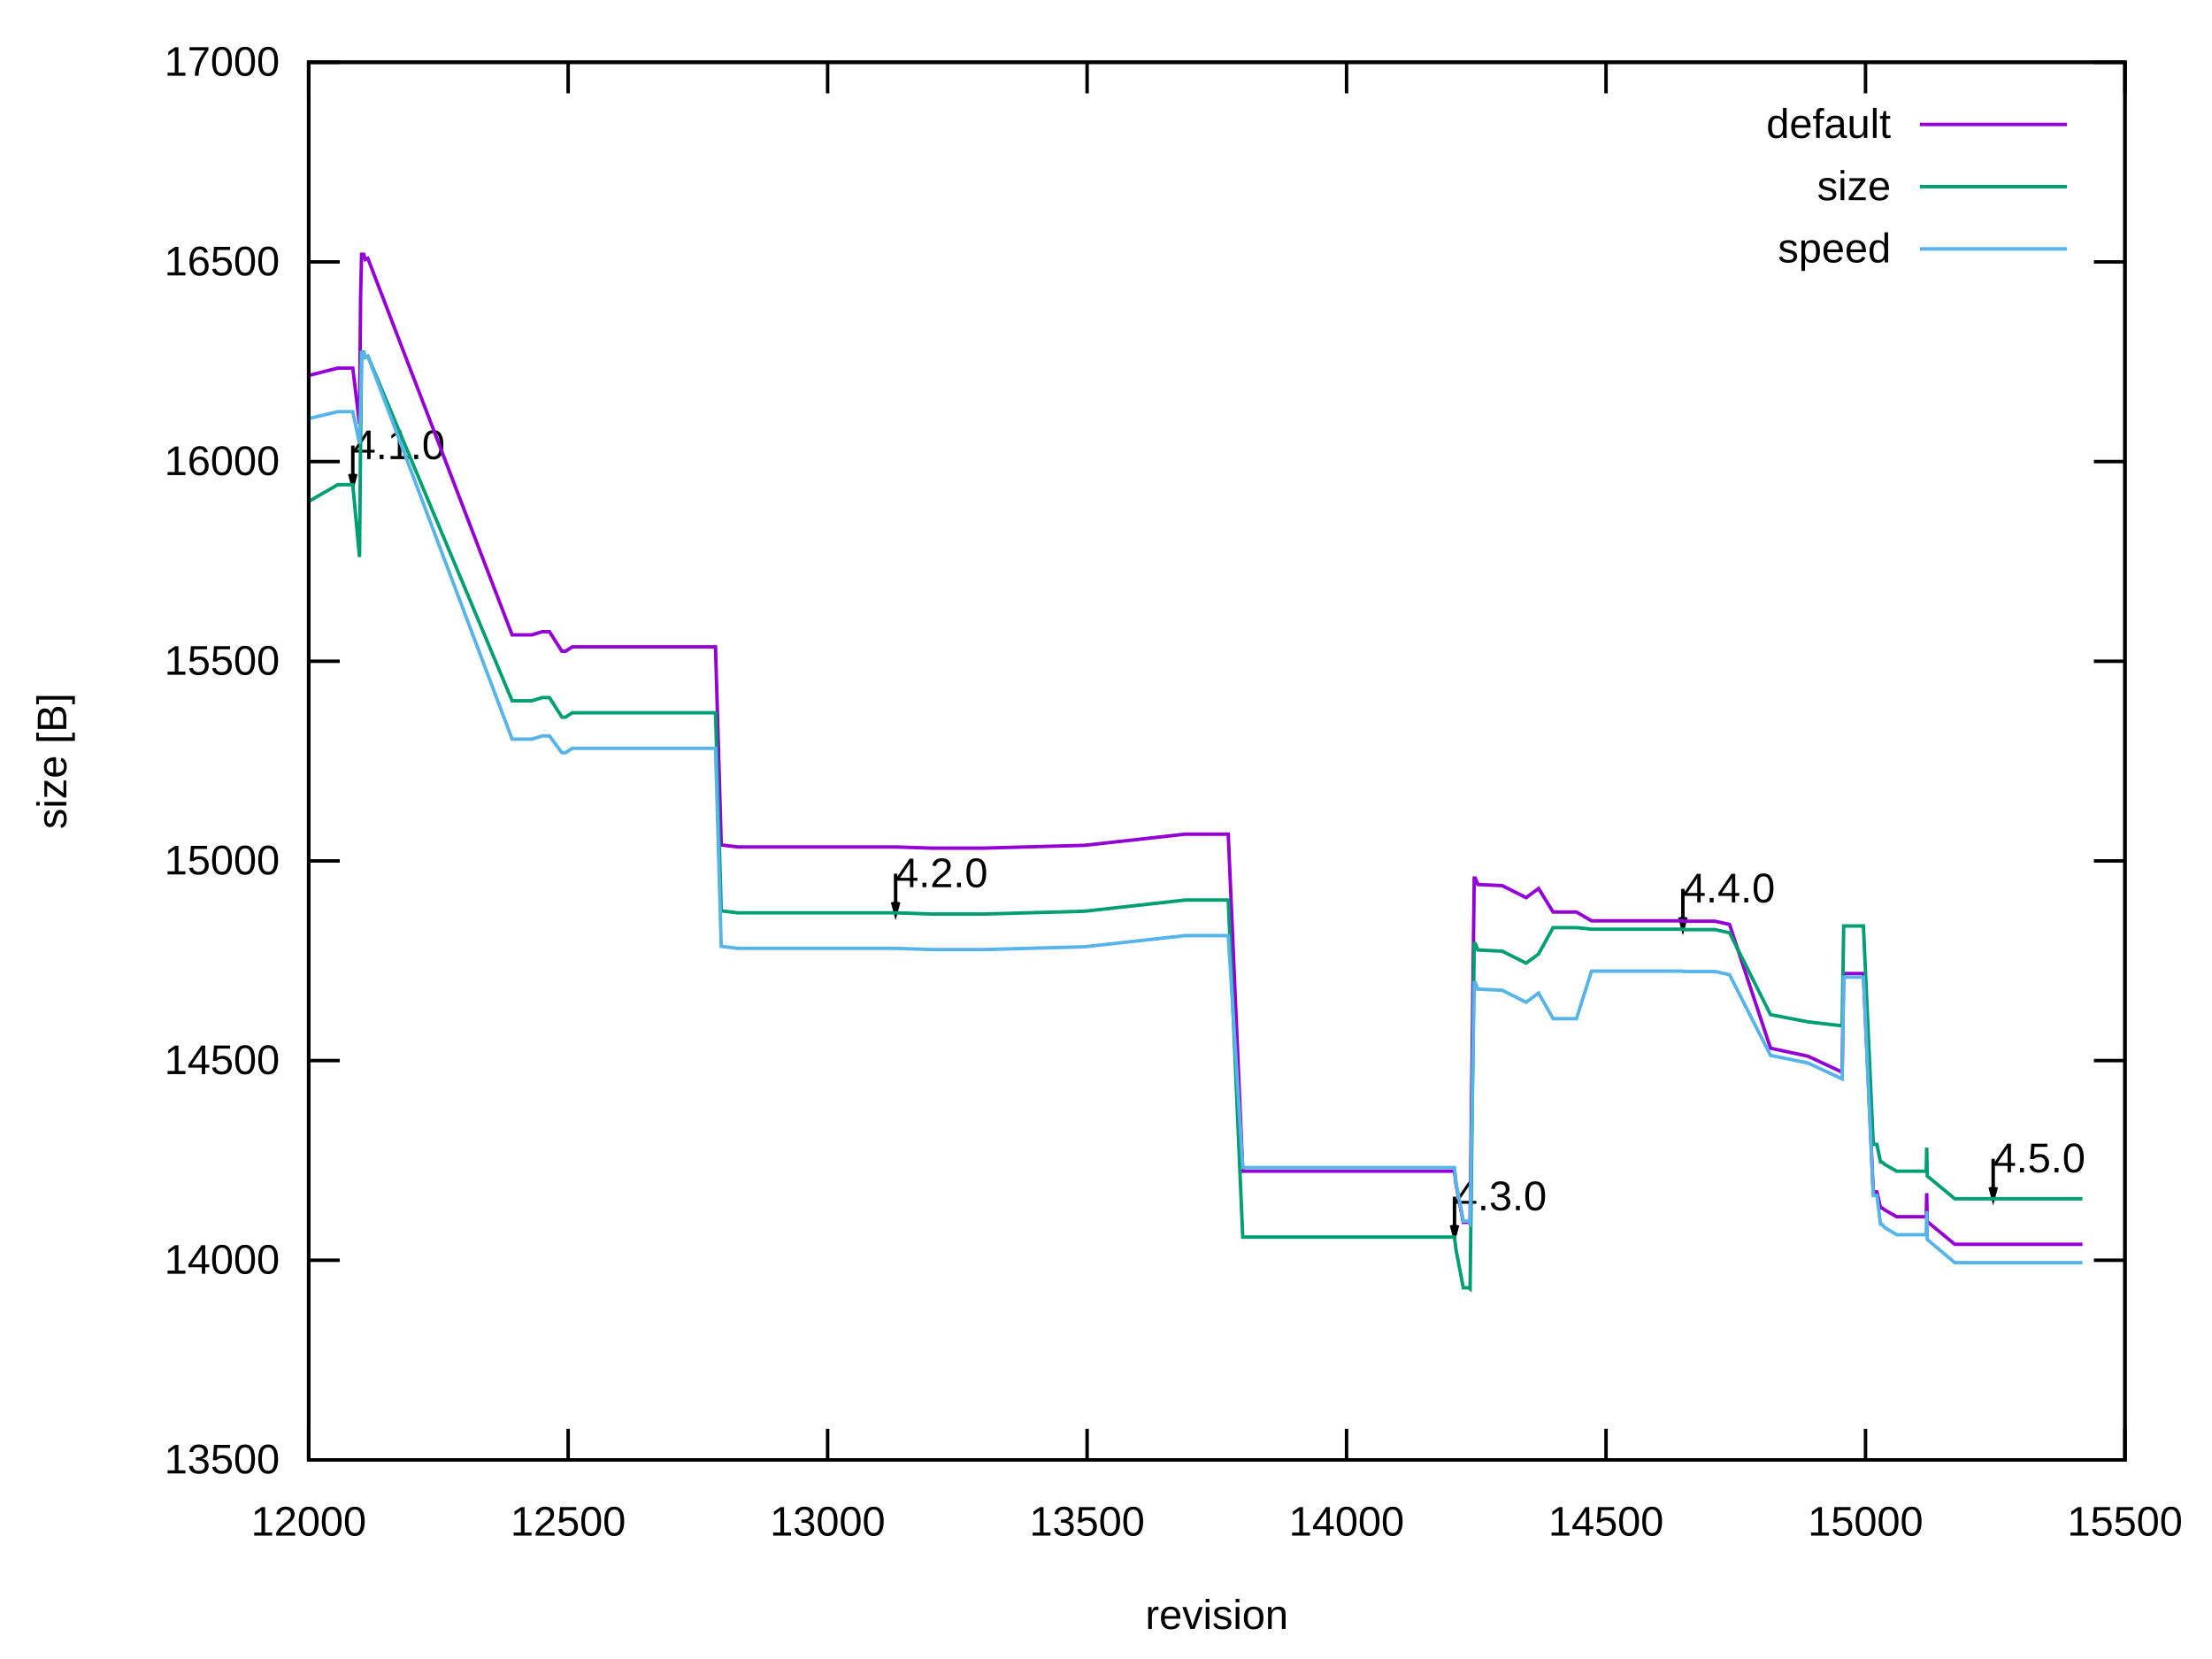
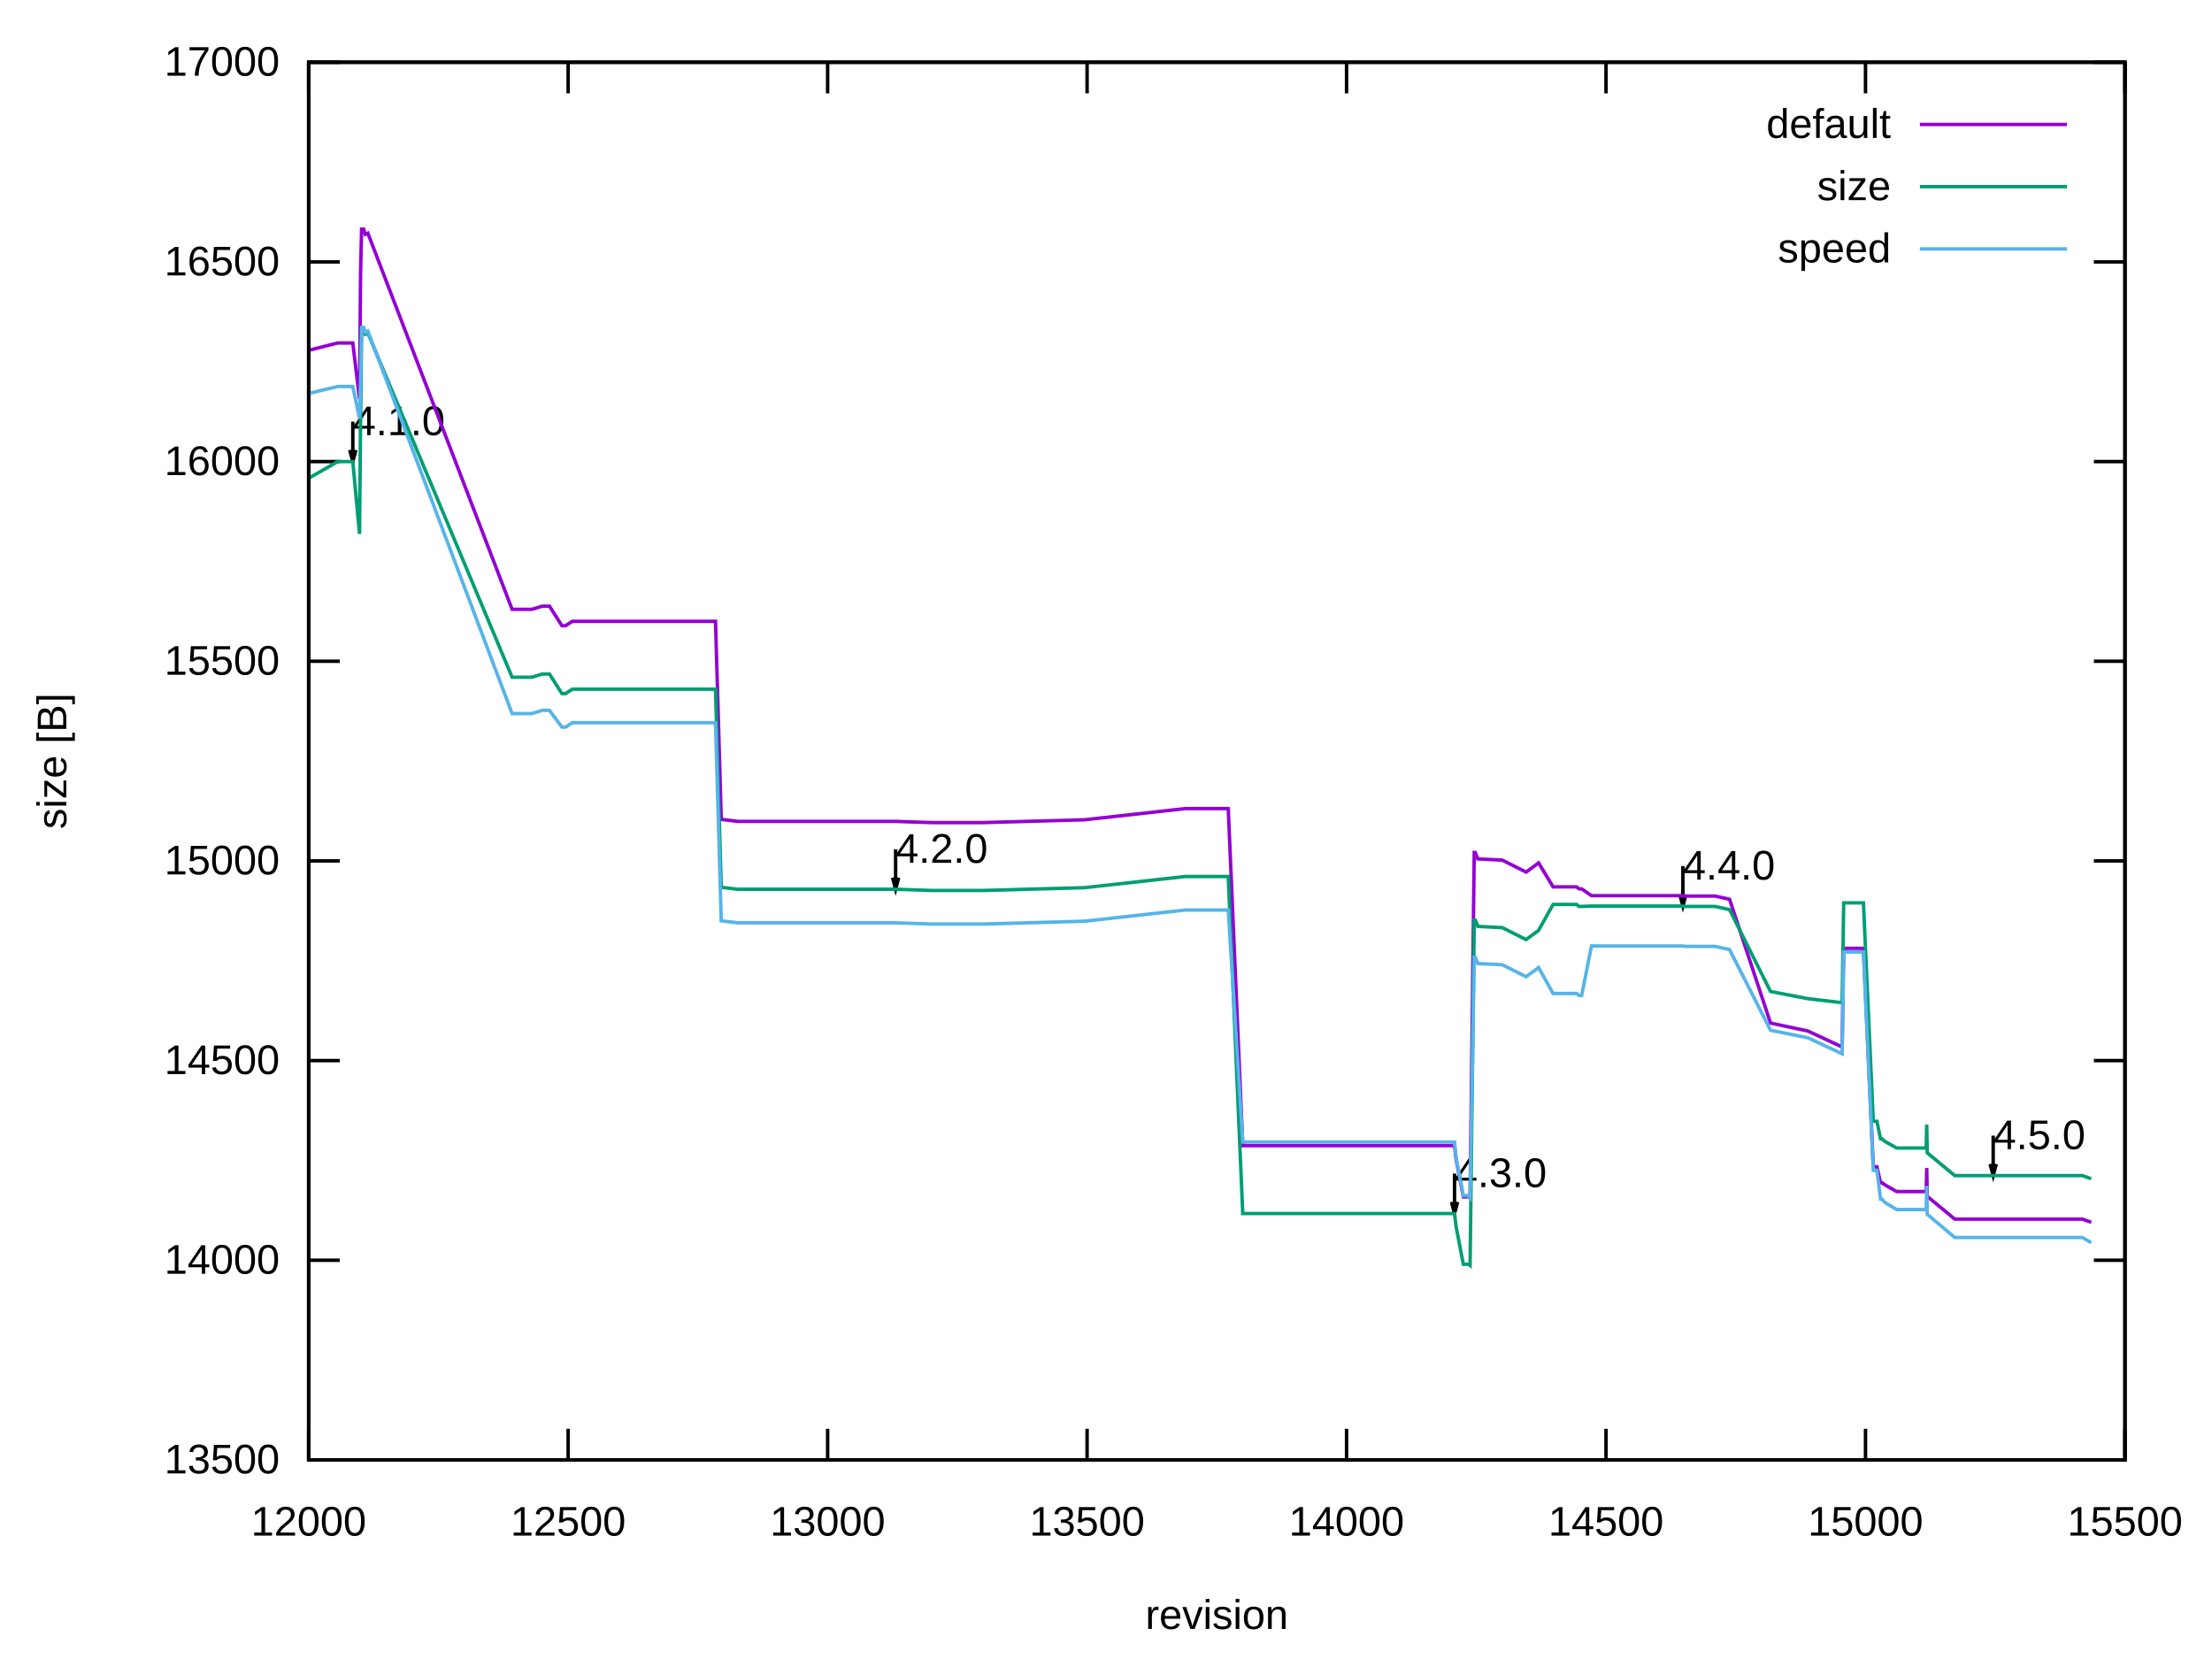
<svg xmlns="http://www.w3.org/2000/svg" xmlns:xlink="http://www.w3.org/1999/xlink" width="640" height="480" viewBox="0 0 640 480">
  <g id="gnuplot_canvas">
    <rect x="0" y="0" width="640" height="480" fill="none" />
    <defs>
      <circle id="gpDot" r="0.5" stroke-width="0.5" stroke="currentColor" />
      <path id="gpPt0" stroke-width="0.222" stroke="currentColor" d="M-1,0 h2 M0,-1 v2" />
      <path id="gpPt1" stroke-width="0.222" stroke="currentColor" d="M-1,-1 L1,1 M1,-1 L-1,1" />
      <path id="gpPt2" stroke-width="0.222" stroke="currentColor" d="M-1,0 L1,0 M0,-1 L0,1 M-1,-1 L1,1 M-1,1 L1,-1" />
      <rect id="gpPt3" stroke-width="0.222" stroke="currentColor" x="-1" y="-1" width="2" height="2" />
      <rect id="gpPt4" stroke-width="0.222" stroke="currentColor" fill="currentColor" x="-1" y="-1" width="2" height="2" />
      <circle id="gpPt5" stroke-width="0.222" stroke="currentColor" cx="0" cy="0" r="1" />
      <use xlink:href="#gpPt5" id="gpPt6" fill="currentColor" stroke="none" />
      <path id="gpPt7" stroke-width="0.222" stroke="currentColor" d="M0,-1.33 L-1.33,0.67 L1.33,0.67 z" />
      <use xlink:href="#gpPt7" id="gpPt8" fill="currentColor" stroke="none" />
      <use xlink:href="#gpPt7" id="gpPt9" stroke="currentColor" transform="rotate(180)" />
      <use xlink:href="#gpPt9" id="gpPt10" fill="currentColor" stroke="none" />
      <use xlink:href="#gpPt3" id="gpPt11" stroke="currentColor" transform="rotate(45)" />
      <use xlink:href="#gpPt11" id="gpPt12" fill="currentColor" stroke="none" />
      <path id="gpPt13" stroke-width="0.222" stroke="currentColor" d="M0,1.330 L1.265,0.411 L0.782,-1.067 L-0.782,-1.076 L-1.265,0.411 z" />
      <use xlink:href="#gpPt13" id="gpPt14" fill="currentColor" stroke="none" />
      <filter id="textbox" filterUnits="objectBoundingBox" x="0" y="0" height="1" width="1">
        <feFlood flood-color="white" flood-opacity="1" result="bgnd" />
        <feComposite in="SourceGraphic" in2="bgnd" operator="atop" />
      </filter>
      <filter id="greybox" filterUnits="objectBoundingBox" x="0" y="0" height="1" width="1">
        <feFlood flood-color="lightgrey" flood-opacity="1" result="grey" />
        <feComposite in="SourceGraphic" in2="grey" operator="atop" />
      </filter>
    </defs>
    <g fill="none" color="white" stroke="currentColor" stroke-width="1.00" stroke-linecap="butt" stroke-linejoin="miter">
</g>
    <g fill="none" color="black" stroke="currentColor" stroke-width="1.00" stroke-linecap="butt" stroke-linejoin="miter">
      <path stroke="black" d="M89.31,422.40 L98.31,422.40 M614.82,422.40 L605.82,422.40  " />
      <g transform="translate(80.92,426.30)" stroke="none" fill="black" font-family="Arial" font-size="12.00" text-anchor="end">
        <text>
          <tspan font-family="Arial"> 13500</tspan>
        </text>
      </g>
    </g>
    <g fill="none" color="black" stroke="currentColor" stroke-width="1.00" stroke-linecap="butt" stroke-linejoin="miter">
      <path stroke="black" d="M89.31,364.63 L98.31,364.63 M614.82,364.63 L605.82,364.63  " />
      <g transform="translate(80.92,368.53)" stroke="none" fill="black" font-family="Arial" font-size="12.00" text-anchor="end">
        <text>
          <tspan font-family="Arial"> 14000</tspan>
        </text>
      </g>
    </g>
    <g fill="none" color="black" stroke="currentColor" stroke-width="1.00" stroke-linecap="butt" stroke-linejoin="miter">
      <path stroke="black" d="M89.31,306.86 L98.31,306.86 M614.82,306.86 L605.82,306.86  " />
      <g transform="translate(80.92,310.76)" stroke="none" fill="black" font-family="Arial" font-size="12.00" text-anchor="end">
        <text>
          <tspan font-family="Arial"> 14500</tspan>
        </text>
      </g>
    </g>
    <g fill="none" color="black" stroke="currentColor" stroke-width="1.00" stroke-linecap="butt" stroke-linejoin="miter">
      <path stroke="black" d="M89.31,249.09 L98.31,249.09 M614.82,249.09 L605.82,249.09  " />
      <g transform="translate(80.92,252.99)" stroke="none" fill="black" font-family="Arial" font-size="12.00" text-anchor="end">
        <text>
          <tspan font-family="Arial"> 15000</tspan>
        </text>
      </g>
    </g>
    <g fill="none" color="black" stroke="currentColor" stroke-width="1.00" stroke-linecap="butt" stroke-linejoin="miter">
      <path stroke="black" d="M89.31,191.32 L98.31,191.32 M614.82,191.32 L605.82,191.32  " />
      <g transform="translate(80.92,195.22)" stroke="none" fill="black" font-family="Arial" font-size="12.00" text-anchor="end">
        <text>
          <tspan font-family="Arial"> 15500</tspan>
        </text>
      </g>
    </g>
    <g fill="none" color="black" stroke="currentColor" stroke-width="1.00" stroke-linecap="butt" stroke-linejoin="miter">
      <path stroke="black" d="M89.31,133.55 L98.31,133.55 M614.82,133.55 L605.82,133.55  " />
      <g transform="translate(80.92,137.45)" stroke="none" fill="black" font-family="Arial" font-size="12.00" text-anchor="end">
        <text>
          <tspan font-family="Arial"> 16000</tspan>
        </text>
      </g>
    </g>
    <g fill="none" color="black" stroke="currentColor" stroke-width="1.00" stroke-linecap="butt" stroke-linejoin="miter">
      <path stroke="black" d="M89.31,75.78 L98.31,75.78 M614.82,75.78 L605.82,75.78  " />
      <g transform="translate(80.92,79.68)" stroke="none" fill="black" font-family="Arial" font-size="12.00" text-anchor="end">
        <text>
          <tspan font-family="Arial"> 16500</tspan>
        </text>
      </g>
    </g>
    <g fill="none" color="black" stroke="currentColor" stroke-width="1.00" stroke-linecap="butt" stroke-linejoin="miter">
      <path stroke="black" d="M89.31,18.01 L98.31,18.01 M614.82,18.01 L605.82,18.01  " />
      <g transform="translate(80.92,21.91)" stroke="none" fill="black" font-family="Arial" font-size="12.00" text-anchor="end">
        <text>
          <tspan font-family="Arial"> 17000</tspan>
        </text>
      </g>
    </g>
    <g fill="none" color="black" stroke="currentColor" stroke-width="1.00" stroke-linecap="butt" stroke-linejoin="miter">
      <path stroke="black" d="M89.31,422.40 L89.31,413.40 M89.31,18.01 L89.31,27.01  " />
      <g transform="translate(89.31,444.30)" stroke="none" fill="black" font-family="Arial" font-size="12.00" text-anchor="middle">
        <text>
          <tspan font-family="Arial"> 12000</tspan>
        </text>
      </g>
    </g>
    <g fill="none" color="black" stroke="currentColor" stroke-width="1.00" stroke-linecap="butt" stroke-linejoin="miter">
      <path stroke="black" d="M164.38,422.40 L164.38,413.40 M164.38,18.01 L164.38,27.01  " />
      <g transform="translate(164.38,444.30)" stroke="none" fill="black" font-family="Arial" font-size="12.00" text-anchor="middle">
        <text>
          <tspan font-family="Arial"> 12500</tspan>
        </text>
      </g>
    </g>
    <g fill="none" color="black" stroke="currentColor" stroke-width="1.00" stroke-linecap="butt" stroke-linejoin="miter">
      <path stroke="black" d="M239.46,422.40 L239.46,413.40 M239.46,18.01 L239.46,27.01  " />
      <g transform="translate(239.46,444.30)" stroke="none" fill="black" font-family="Arial" font-size="12.00" text-anchor="middle">
        <text>
          <tspan font-family="Arial"> 13000</tspan>
        </text>
      </g>
    </g>
    <g fill="none" color="black" stroke="currentColor" stroke-width="1.00" stroke-linecap="butt" stroke-linejoin="miter">
      <path stroke="black" d="M314.53,422.40 L314.53,413.40 M314.53,18.01 L314.53,27.01  " />
      <g transform="translate(314.53,444.30)" stroke="none" fill="black" font-family="Arial" font-size="12.00" text-anchor="middle">
        <text>
          <tspan font-family="Arial"> 13500</tspan>
        </text>
      </g>
    </g>
    <g fill="none" color="black" stroke="currentColor" stroke-width="1.00" stroke-linecap="butt" stroke-linejoin="miter">
      <path stroke="black" d="M389.60,422.40 L389.60,413.40 M389.60,18.01 L389.60,27.01  " />
      <g transform="translate(389.60,444.30)" stroke="none" fill="black" font-family="Arial" font-size="12.00" text-anchor="middle">
        <text>
          <tspan font-family="Arial"> 14000</tspan>
        </text>
      </g>
    </g>
    <g fill="none" color="black" stroke="currentColor" stroke-width="1.00" stroke-linecap="butt" stroke-linejoin="miter">
      <path stroke="black" d="M464.67,422.40 L464.67,413.40 M464.67,18.01 L464.67,27.01  " />
      <g transform="translate(464.67,444.30)" stroke="none" fill="black" font-family="Arial" font-size="12.00" text-anchor="middle">
        <text>
          <tspan font-family="Arial"> 14500</tspan>
        </text>
      </g>
    </g>
    <g fill="none" color="black" stroke="currentColor" stroke-width="1.00" stroke-linecap="butt" stroke-linejoin="miter">
      <path stroke="black" d="M539.75,422.40 L539.75,413.40 M539.75,18.01 L539.75,27.01  " />
      <g transform="translate(539.75,444.30)" stroke="none" fill="black" font-family="Arial" font-size="12.00" text-anchor="middle">
        <text>
          <tspan font-family="Arial"> 15000</tspan>
        </text>
      </g>
    </g>
    <g fill="none" color="black" stroke="currentColor" stroke-width="1.00" stroke-linecap="butt" stroke-linejoin="miter">
      <path stroke="black" d="M614.82,422.40 L614.82,413.40 M614.82,18.01 L614.82,27.01  " />
      <g transform="translate(614.82,444.30)" stroke="none" fill="black" font-family="Arial" font-size="12.00" text-anchor="middle">
        <text>
          <tspan font-family="Arial"> 15500</tspan>
        </text>
      </g>
    </g>
    <g fill="none" color="black" stroke="currentColor" stroke-width="1.00" stroke-linecap="butt" stroke-linejoin="miter">
</g>
    <g fill="none" color="black" stroke="currentColor" stroke-width="1.00" stroke-linecap="butt" stroke-linejoin="miter">
      <path stroke="black" d="M89.31,18.01 L89.31,422.40 L614.82,422.40 L614.82,18.01 L89.31,18.01 Z  " />
-       <g transform="translate(102.07,132.83)" stroke="none" fill="black" font-family="Arial" font-size="12.00" text-anchor="start">
+       <g transform="translate(102.07,125.90)" stroke="none" fill="black" font-family="Arial" font-size="12.00" text-anchor="start">
        <text>
          <tspan font-family="Arial">4.1.0</tspan>
        </text>
      </g>
-       <g transform="translate(259.12,256.69)" stroke="none" fill="black" font-family="Arial" font-size="12.00" text-anchor="start">
+       <g transform="translate(259.12,249.64)" stroke="none" fill="black" font-family="Arial" font-size="12.00" text-anchor="start">
        <text>
          <tspan font-family="Arial">4.2.0</tspan>
        </text>
      </g>
-       <g transform="translate(420.83,350.16)" stroke="none" fill="black" font-family="Arial" font-size="12.00" text-anchor="start">
+       <g transform="translate(420.83,343.46)" stroke="none" fill="black" font-family="Arial" font-size="12.00" text-anchor="start">
        <text>
          <tspan font-family="Arial">4.3.0</tspan>
        </text>
      </g>
-       <g transform="translate(486.90,261.08)" stroke="none" fill="black" font-family="Arial" font-size="12.00" text-anchor="start">
+       <g transform="translate(486.90,254.49)" stroke="none" fill="black" font-family="Arial" font-size="12.00" text-anchor="start">
        <text>
          <tspan font-family="Arial">4.4.0</tspan>
        </text>
      </g>
-       <g transform="translate(576.68,339.18)" stroke="none" fill="black" font-family="Arial" font-size="12.00" text-anchor="start">
+       <g transform="translate(576.68,332.48)" stroke="none" fill="black" font-family="Arial" font-size="12.00" text-anchor="start">
        <text>
          <tspan font-family="Arial">4.5.0</tspan>
        </text>
      </g>
    </g>
    <g fill="none" color="black" stroke="currentColor" stroke-width="1.00" stroke-linecap="butt" stroke-linejoin="miter">
-       <path stroke="black" d="M101.19,137.13 L102.08,140.47 L102.97,137.13 M102.08,128.92 L102.08,140.47  " />
-     </g>
-     <g fill="none" color="black" stroke="currentColor" stroke-width="1.00" stroke-linecap="butt" stroke-linejoin="miter">
-       <path stroke="black" d="M258.24,260.99 L259.13,264.33 L260.02,260.99 M259.13,252.78 L259.13,264.33  " />
-     </g>
-     <g fill="none" color="black" stroke="currentColor" stroke-width="1.00" stroke-linecap="butt" stroke-linejoin="miter">
-       <path stroke="black" d="M419.95,354.46 L420.84,357.80 L421.73,354.46 M420.84,346.25 L420.84,357.80  " />
-     </g>
-     <g fill="none" color="black" stroke="currentColor" stroke-width="1.00" stroke-linecap="butt" stroke-linejoin="miter">
-       <path stroke="black" d="M486.02,265.38 L486.91,268.72 L487.80,265.38 M486.91,257.17 L486.91,268.72  " />
-     </g>
-     <g fill="none" color="black" stroke="currentColor" stroke-width="1.00" stroke-linecap="butt" stroke-linejoin="miter">
-       <path stroke="black" d="M575.80,343.49 L576.69,346.83 L577.58,343.49 M576.69,335.27 L576.69,346.83  " />
+       <path stroke="black" d="M101.19,130.20 L102.08,133.54 L102.97,130.20 M102.08,121.99 L102.08,133.54  " />
+     </g>
+     <g fill="none" color="black" stroke="currentColor" stroke-width="1.00" stroke-linecap="butt" stroke-linejoin="miter">
+       <path stroke="black" d="M258.24,253.94 L259.13,257.28 L260.02,253.94 M259.13,245.73 L259.13,257.28  " />
+     </g>
+     <g fill="none" color="black" stroke="currentColor" stroke-width="1.00" stroke-linecap="butt" stroke-linejoin="miter">
+       <path stroke="black" d="M419.95,347.76 L420.84,351.10 L421.73,347.76 M420.84,339.55 L420.84,351.10  " />
+     </g>
+     <g fill="none" color="black" stroke="currentColor" stroke-width="1.00" stroke-linecap="butt" stroke-linejoin="miter">
+       <path stroke="black" d="M486.02,258.80 L486.91,262.14 L487.80,258.80 M486.91,250.58 L486.91,262.14  " />
+     </g>
+     <g fill="none" color="black" stroke="currentColor" stroke-width="1.00" stroke-linecap="butt" stroke-linejoin="miter">
+       <path stroke="black" d="M575.80,336.79 L576.69,340.13 L577.58,336.79 M576.69,328.57 L576.69,340.13  " />
    </g>
    <g fill="none" color="black" stroke="currentColor" stroke-width="1.00" stroke-linecap="butt" stroke-linejoin="miter">
</g>
    <g id="gnuplot_plot_1">
      <g fill="none" color="black" stroke="currentColor" stroke-width="1.00" stroke-linecap="butt" stroke-linejoin="miter">
        <g transform="translate(547.09,39.91)" stroke="none" fill="black" font-family="Arial" font-size="12.00" text-anchor="end">
          <text>
            <tspan font-family="Arial">default</tspan>
          </text>
        </g>
      </g>
      <g fill="none" color="black" stroke="currentColor" stroke-width="1.00" stroke-linecap="butt" stroke-linejoin="miter">
-         <path stroke="rgb(148,   0, 211)" d="M555.48,36.01 L598.04,36.01 M89.46,108.59 L97.72,106.51 L102.07,106.51 L104.02,122.69 L104.32,86.53 L104.62,73.58   L105.23,73.58 L105.68,75.09 L106.43,74.74 L148.17,183.69 L151.62,183.69 L153.87,183.69 L156.88,182.77 L158.98,182.77   L162.58,188.43 L163.63,188.43 L165.58,187.16 L185.70,187.16 L190.36,187.16 L192.76,187.16 L193.21,187.16 L201.32,187.16   L207.02,187.16 L208.68,244.47 L213.48,245.05 L218.74,245.05 L220.69,245.05 L223.09,245.05 L224.44,245.05 L234.80,245.05   L259.12,245.05 L269.48,245.39 L284.50,245.39 L313.78,244.58 L342.91,241.35 L344.41,241.35 L345.91,241.35 L351.76,241.35   L355.37,241.35 L359.57,338.86 L374.59,338.86 L389.60,338.86 L417.23,338.86 L420.83,338.86 L421.28,342.68 L423.38,353.65   L424.89,353.65 L425.34,354.00 L426.54,254.06 L426.84,254.06 L427.59,255.91 L434.65,256.25 L441.55,259.72 L445.16,257.06   L449.36,263.88 L450.41,263.88 L456.12,263.88 L460.47,266.42 L466.18,266.42 L468.88,266.42 L486.90,266.42 L487.20,266.54   L496.20,266.54 L500.41,267.46 L512.27,303.28 L523.08,305.59 L532.99,310.21 L533.44,281.67 L539.15,281.67 L542.00,344.87   L543.05,344.87 L544.10,349.49 L544.55,349.49 L545.30,350.07 L548.76,352.04 L553.71,352.04 L555.36,352.04 L557.31,352.04   L557.46,345.22 L557.61,353.42 L565.57,360.01 L575.78,360.01 L576.68,360.01 L587.34,360.01 L602.51,360.01  " />
+         <path stroke="rgb(148,   0, 211)" d="M555.48,36.01 L598.04,36.01 M89.46,101.31 L97.72,99.23 L102.07,99.23 L104.02,115.41 L104.32,79.25 L104.62,66.31   L105.23,66.31 L105.68,67.81 L106.43,67.46 L148.17,176.30 L151.62,176.30 L153.87,176.30 L156.88,175.38 L158.98,175.38   L162.58,181.04 L163.63,181.04 L165.58,179.77 L185.70,179.77 L190.36,179.77 L192.76,179.77 L193.21,179.77 L201.32,179.77   L207.02,179.77 L208.68,237.07 L213.48,237.65 L218.74,237.65 L220.69,237.65 L223.09,237.65 L224.44,237.65 L234.80,237.65   L259.12,237.65 L269.48,238.00 L284.50,238.00 L313.78,237.19 L342.91,233.95 L344.41,233.95 L345.91,233.95 L351.76,233.95   L355.37,233.95 L359.57,331.47 L360.17,331.47 L361.52,331.47 L363.33,331.47 L366.33,331.47 L372.33,331.47 L374.59,331.47   L389.60,331.47 L417.23,331.47 L420.83,331.47 L421.28,335.28 L423.38,346.26 L424.89,346.26 L425.34,346.61 L426.54,246.66   L426.84,246.66 L427.59,248.51 L434.65,248.86 L441.55,252.33 L445.16,249.67 L449.36,256.60 L450.41,256.60 L456.12,256.60   L456.87,257.18 L457.62,257.18 L460.47,259.14 L466.18,259.14 L468.88,259.14 L486.90,259.14 L487.20,259.26 L496.20,259.26   L500.41,260.18 L512.27,296.00 L523.08,298.31 L532.99,302.93 L533.44,274.39 L539.15,274.39 L542.00,337.59 L543.05,337.59   L544.10,342.22 L544.55,342.22 L545.30,342.79 L548.76,344.76 L553.71,344.76 L555.36,344.76 L557.31,344.76 L557.46,337.94   L557.61,346.14 L565.57,352.73 L575.78,352.73 L576.68,352.73 L587.34,352.73 L602.51,352.73 L605.06,353.65  " />
      </g>
    </g>
    <g id="gnuplot_plot_2">
      <g fill="none" color="black" stroke="currentColor" stroke-width="1.00" stroke-linecap="butt" stroke-linejoin="miter">
        <g transform="translate(547.09,57.91)" stroke="none" fill="black" font-family="Arial" font-size="12.00" text-anchor="end">
          <text>
            <tspan font-family="Arial">size</tspan>
          </text>
        </g>
      </g>
      <g fill="none" color="black" stroke="currentColor" stroke-width="1.00" stroke-linecap="butt" stroke-linejoin="miter">
-         <path stroke="rgb(  0, 158, 115)" d="M555.48,54.01 L598.04,54.01 M89.46,144.99 L97.72,140.25 L102.07,140.25 L104.02,161.16 L104.32,128.47 L104.62,101.89   L105.23,101.89 L105.68,103.39 L106.43,103.05 L148.17,202.76 L151.62,202.76 L153.87,202.76 L156.88,201.83 L158.98,201.83   L162.58,207.50 L163.63,207.50 L165.58,206.22 L185.70,206.22 L190.36,206.22 L192.76,206.22 L193.21,206.22 L201.32,206.22   L207.02,206.22 L208.68,263.53 L213.48,264.11 L218.74,264.11 L220.69,264.11 L223.09,264.11 L224.44,264.11 L234.80,264.11   L259.12,264.11 L269.48,264.46 L284.50,264.46 L313.78,263.65 L342.91,260.41 L344.41,260.41 L345.91,260.41 L351.76,260.41   L355.37,260.41 L359.57,357.93 L374.59,357.93 L389.60,357.93 L417.23,357.93 L420.83,357.93 L421.28,361.63 L423.38,372.60   L424.89,372.60 L425.34,372.95 L426.54,273.01 L426.84,273.01 L427.59,274.86 L434.65,275.20 L441.55,278.67 L445.16,276.01   L449.36,268.39 L450.41,268.39 L456.12,268.39 L460.47,268.85 L466.18,268.85 L468.88,268.85 L486.90,268.85 L487.20,268.96   L496.20,268.96 L500.41,269.89 L512.27,293.57 L523.08,295.65 L532.99,296.81 L533.44,267.92 L539.15,267.92 L542.00,331.12   L543.05,331.12 L544.10,336.21 L544.55,336.21 L545.30,336.90 L548.76,338.86 L553.71,338.86 L555.36,338.86 L557.31,338.86   L557.46,332.05 L557.61,340.25 L565.57,346.84 L575.78,346.84 L576.68,346.84 L587.34,346.84 L602.51,346.84  " />
+         <path stroke="rgb(  0, 158, 115)" d="M555.48,54.01 L598.04,54.01 M89.46,138.29 L97.72,133.55 L102.07,133.55 L104.02,154.46 L104.32,121.76 L104.62,95.19   L105.23,95.19 L105.68,96.69 L106.43,96.35 L148.17,195.94 L151.62,195.94 L153.87,195.94 L156.88,195.02 L158.98,195.02   L162.58,200.68 L163.63,200.68 L165.58,199.41 L185.70,199.41 L190.36,199.41 L192.76,199.41 L193.21,199.41 L201.32,199.41   L207.02,199.41 L208.68,256.72 L213.48,257.29 L218.74,257.29 L220.69,257.29 L223.09,257.29 L224.44,257.29 L234.80,257.29   L259.12,257.29 L269.48,257.64 L284.50,257.64 L313.78,256.83 L342.91,253.60 L344.41,253.60 L345.91,253.60 L351.76,253.60   L355.37,253.60 L359.57,351.11 L360.17,351.11 L361.52,351.11 L363.33,351.11 L366.33,351.11 L372.33,351.11 L374.59,351.11   L389.60,351.11 L417.23,351.11 L420.83,351.11 L421.28,354.81 L423.38,365.79 L424.89,365.79 L425.34,366.13 L426.54,266.19   L426.84,266.19 L427.59,268.04 L434.65,268.39 L441.55,271.85 L445.16,269.19 L449.36,261.68 L450.41,261.68 L456.12,261.68   L456.87,262.26 L457.62,262.26 L460.47,262.15 L466.18,262.15 L468.88,262.15 L486.90,262.15 L487.20,262.26 L496.20,262.26   L500.41,263.19 L512.27,286.87 L523.08,288.95 L532.99,290.11 L533.44,261.22 L539.15,261.22 L542.00,324.42 L543.05,324.42   L544.10,329.51 L544.55,329.51 L545.30,330.20 L548.76,332.16 L553.71,332.16 L555.36,332.16 L557.31,332.16 L557.46,325.35   L557.61,333.55 L565.57,340.14 L575.78,340.14 L576.68,340.14 L587.34,340.14 L602.51,340.14 L605.06,341.06  " />
      </g>
    </g>
    <g id="gnuplot_plot_3">
      <g fill="none" color="black" stroke="currentColor" stroke-width="1.00" stroke-linecap="butt" stroke-linejoin="miter">
        <g transform="translate(547.09,75.91)" stroke="none" fill="black" font-family="Arial" font-size="12.00" text-anchor="end">
          <text>
            <tspan font-family="Arial">speed</tspan>
          </text>
        </g>
      </g>
      <g fill="none" color="black" stroke="currentColor" stroke-width="1.00" stroke-linecap="butt" stroke-linejoin="miter">
-         <path stroke="rgb( 86, 180, 233)" d="M555.48,72.01 L598.04,72.01 M89.46,121.07 L97.72,119.11 L102.07,119.11 L104.02,128.35 L104.32,118.18 L104.62,102.01   L105.23,102.01 L105.68,103.39 L106.43,103.05 L148.17,213.85 L151.62,213.85 L153.87,213.85 L156.88,212.93 L158.98,212.93   L162.58,217.78 L163.63,217.78 L165.58,216.51 L185.70,216.51 L190.36,216.51 L192.76,216.51 L193.21,216.51 L201.32,216.51   L207.02,216.51 L208.68,273.82 L213.48,274.39 L218.74,274.39 L220.69,274.39 L223.09,274.39 L224.44,274.39 L234.80,274.39   L259.12,274.39 L269.48,274.74 L284.50,274.74 L313.78,273.93 L342.91,270.70 L344.41,270.70 L345.91,270.70 L351.76,270.70   L355.37,270.70 L359.57,337.82 L374.59,337.82 L389.60,337.82 L417.23,337.82 L420.83,337.82 L421.28,342.33 L423.38,353.31   L424.89,353.31 L425.34,353.88 L426.54,284.33 L426.84,284.33 L427.59,286.18 L434.65,286.52 L441.55,289.99 L445.16,287.33   L449.36,294.73 L450.41,294.73 L456.12,294.73 L460.47,280.98 L466.18,280.98 L468.88,280.98 L486.90,280.98 L487.20,281.09   L496.20,281.09 L500.41,282.02 L512.27,305.36 L523.08,307.55 L532.99,312.17 L533.44,282.71 L539.15,282.71 L542.00,345.91   L543.05,345.91 L544.10,354.23 L544.55,354.23 L545.30,355.16 L548.76,357.24 L553.71,357.24 L555.36,357.24 L557.31,357.24   L557.46,350.42 L557.61,358.62 L565.57,365.32 L575.78,365.32 L576.68,365.32 L587.34,365.32 L602.51,365.32  " />
+         <path stroke="rgb( 86, 180, 233)" d="M555.48,72.01 L598.04,72.01 M89.46,113.79 L97.72,111.83 L102.07,111.83 L104.02,121.07 L104.32,110.90 L104.62,94.73   L105.23,94.73 L105.68,96.12 L106.43,95.77 L148.17,206.46 L151.62,206.46 L153.87,206.46 L156.88,205.53 L158.98,205.53   L162.58,210.38 L163.63,210.38 L165.58,209.11 L185.70,209.11 L190.36,209.11 L192.76,209.11 L193.21,209.11 L201.32,209.11   L207.02,209.11 L208.68,266.42 L213.48,267.00 L218.74,267.00 L220.69,267.00 L223.09,267.00 L224.44,267.00 L234.80,267.00   L259.12,267.00 L269.48,267.35 L284.50,267.35 L313.78,266.54 L342.91,263.30 L344.41,263.30 L345.91,263.30 L351.76,263.30   L355.37,263.30 L359.57,330.43 L360.17,330.43 L361.52,330.43 L363.33,330.43 L366.33,330.43 L372.33,330.43 L374.59,330.43   L389.60,330.43 L417.23,330.43 L420.83,330.43 L421.28,334.94 L423.38,345.91 L424.89,345.91 L425.34,346.49 L426.54,276.94   L426.84,276.94 L427.59,278.78 L434.65,279.13 L441.55,282.60 L445.16,279.94 L449.36,287.45 L450.41,287.45 L456.12,287.45   L456.87,288.03 L457.62,288.03 L460.47,273.70 L466.18,273.70 L468.88,273.70 L486.90,273.70 L487.20,273.82 L496.20,273.82   L500.41,274.74 L512.27,298.08 L523.08,300.27 L532.99,304.90 L533.44,275.43 L539.15,275.43 L542.00,338.63 L543.05,338.63   L544.10,346.95 L544.55,346.95 L545.30,347.88 L548.76,349.96 L553.71,349.96 L555.36,349.96 L557.31,349.96 L557.46,343.14   L557.61,351.34 L565.57,358.04 L575.78,358.04 L576.68,358.04 L587.34,358.04 L602.51,358.04 L605.06,359.55  " />
      </g>
    </g>
    <g fill="none" color="white" stroke="rgb( 86, 180, 233)" stroke-width="2.00" stroke-linecap="butt" stroke-linejoin="miter">
</g>
    <g fill="none" color="black" stroke="currentColor" stroke-width="2.00" stroke-linecap="butt" stroke-linejoin="miter">
</g>
    <g fill="none" color="black" stroke="black" stroke-width="1.00" stroke-linecap="butt" stroke-linejoin="miter">
</g>
    <g fill="none" color="black" stroke="currentColor" stroke-width="1.00" stroke-linecap="butt" stroke-linejoin="miter">
      <path stroke="black" d="M89.31,18.01 L89.31,422.40 L614.82,422.40 L614.82,18.01 L89.31,18.01 Z  " />
      <g transform="translate(19.18,220.21) rotate(270.00)" stroke="none" fill="black" font-family="Arial" font-size="12.00" text-anchor="middle">
        <text>
          <tspan font-family="Arial">size [B]</tspan>
        </text>
      </g>
    </g>
    <g fill="none" color="black" stroke="currentColor" stroke-width="1.00" stroke-linecap="butt" stroke-linejoin="miter">
      <g transform="translate(352.06,471.30)" stroke="none" fill="black" font-family="Arial" font-size="12.00" text-anchor="middle">
        <text>
          <tspan font-family="Arial">revision</tspan>
        </text>
      </g>
    </g>
    <g fill="none" color="black" stroke="currentColor" stroke-width="1.00" stroke-linecap="butt" stroke-linejoin="miter">
</g>
    <g fill="none" color="black" stroke="currentColor" stroke-width="1.00" stroke-linecap="butt" stroke-linejoin="miter">
</g>
  </g>
</svg>
